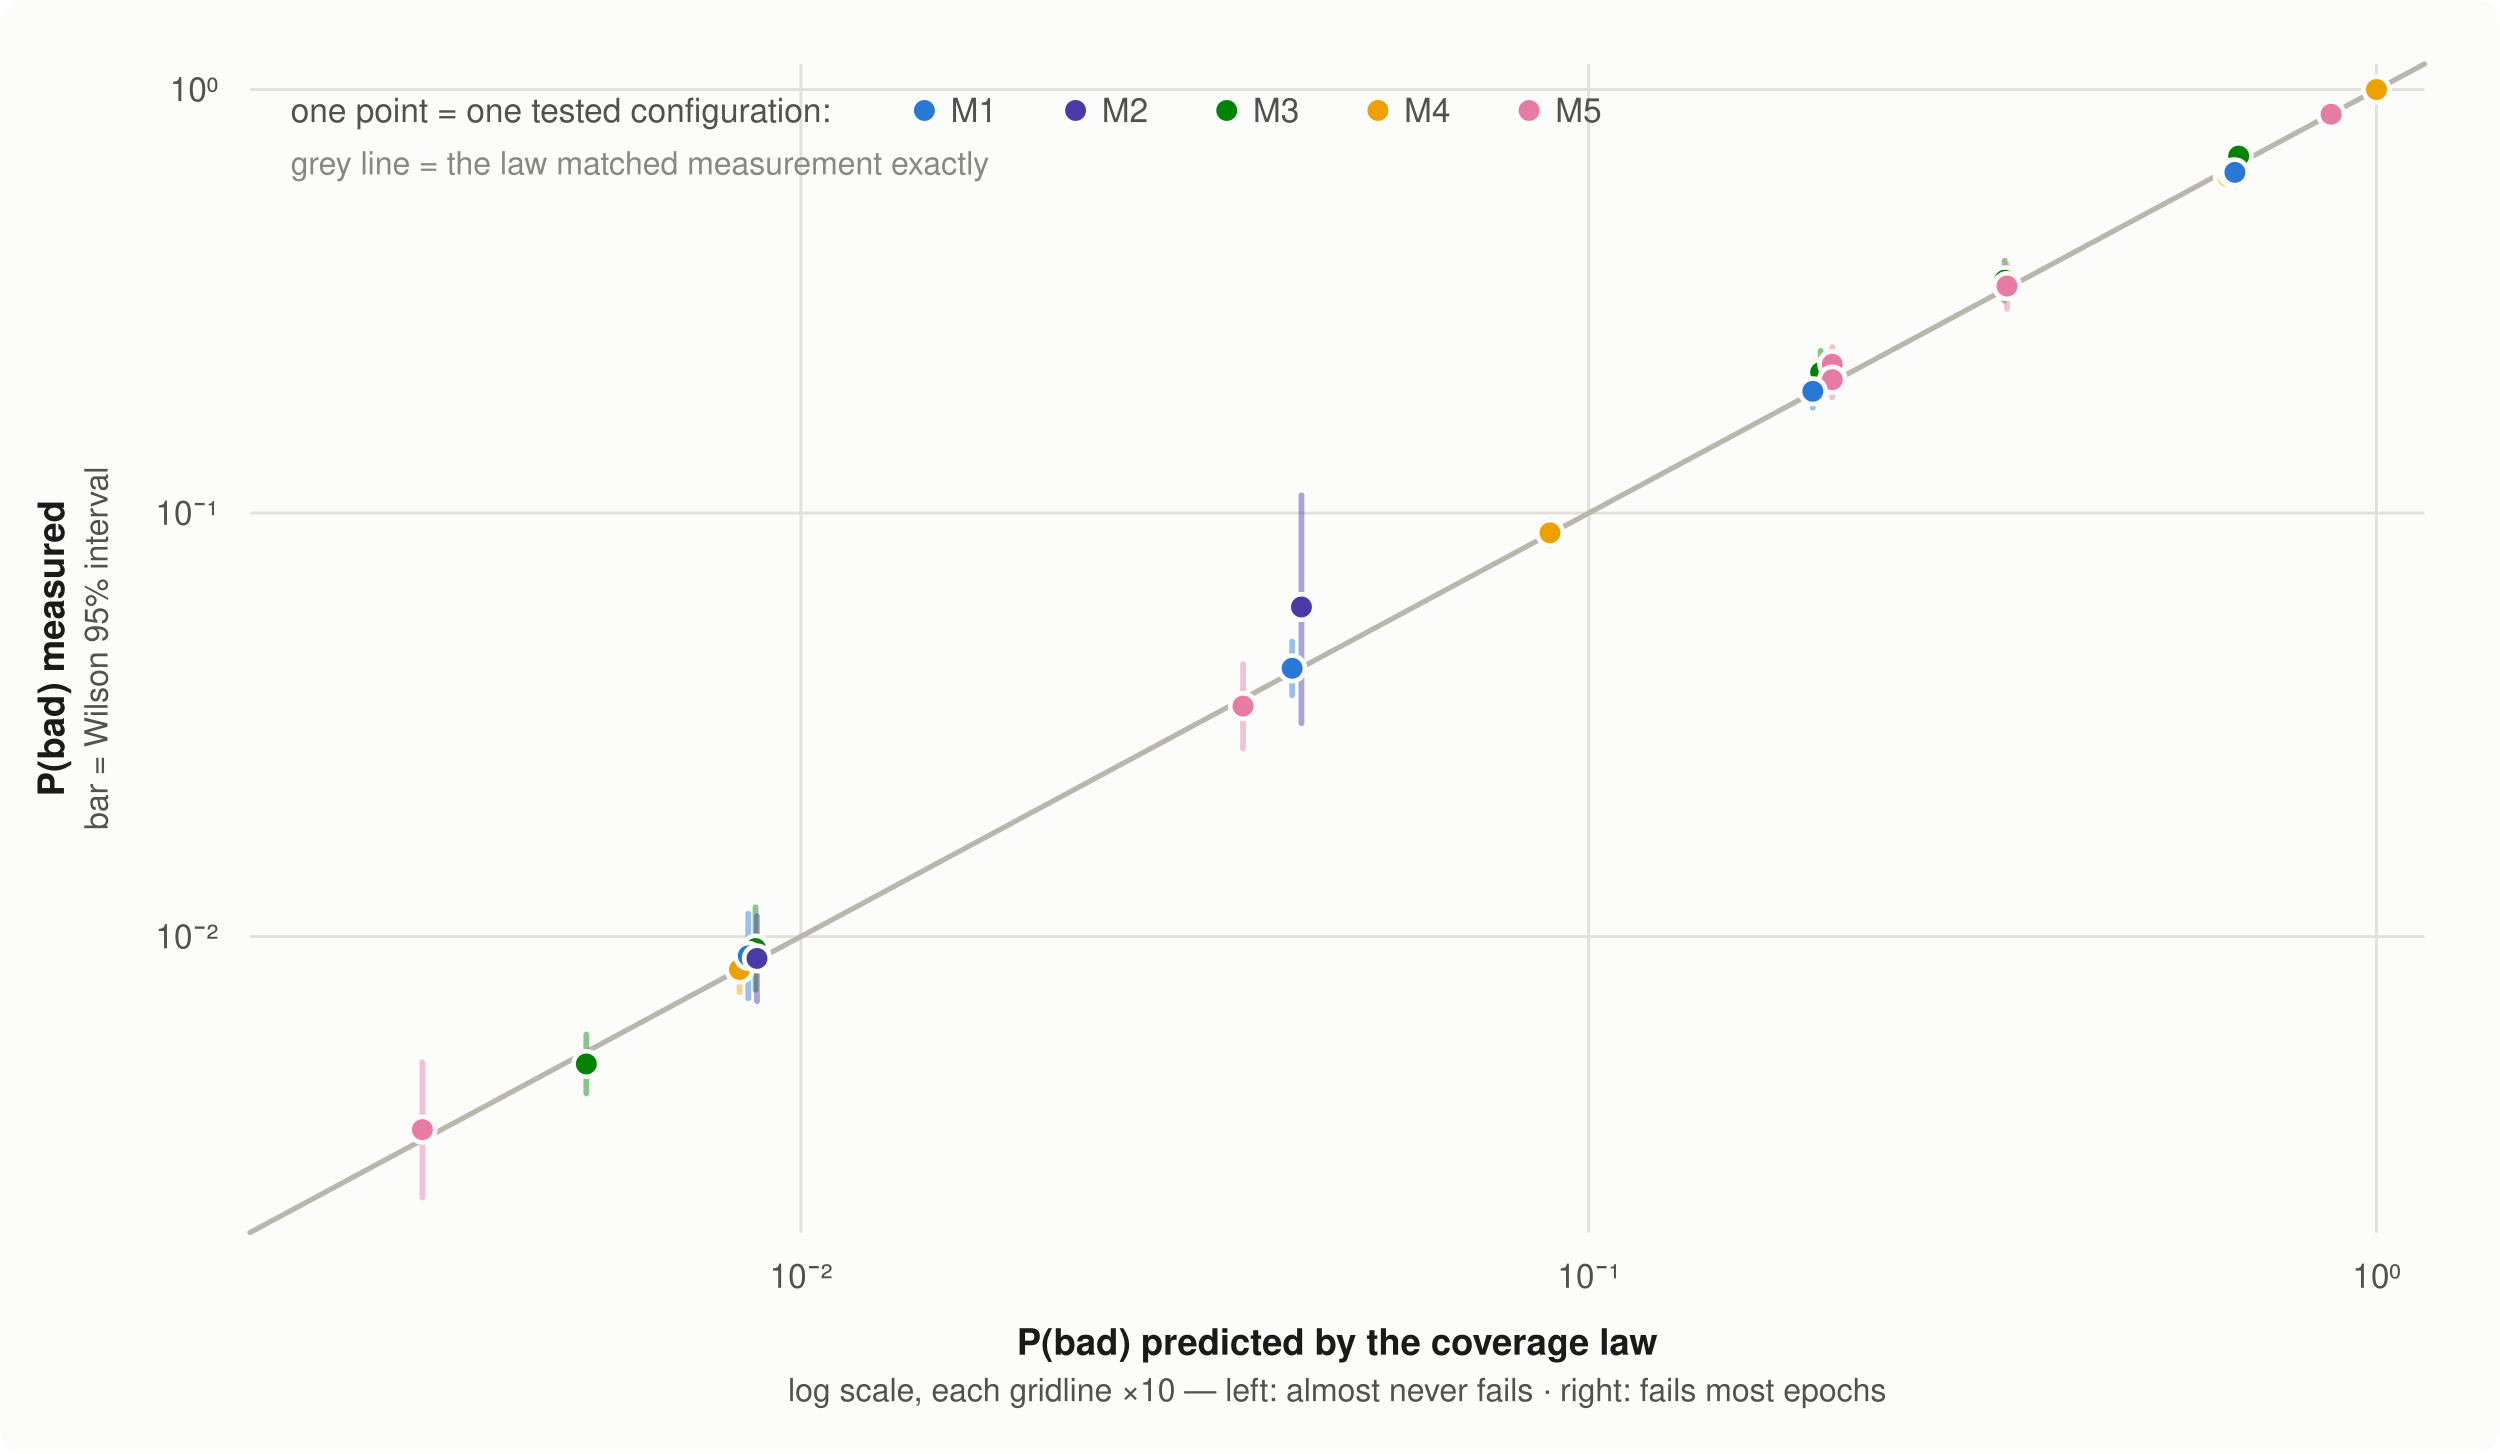
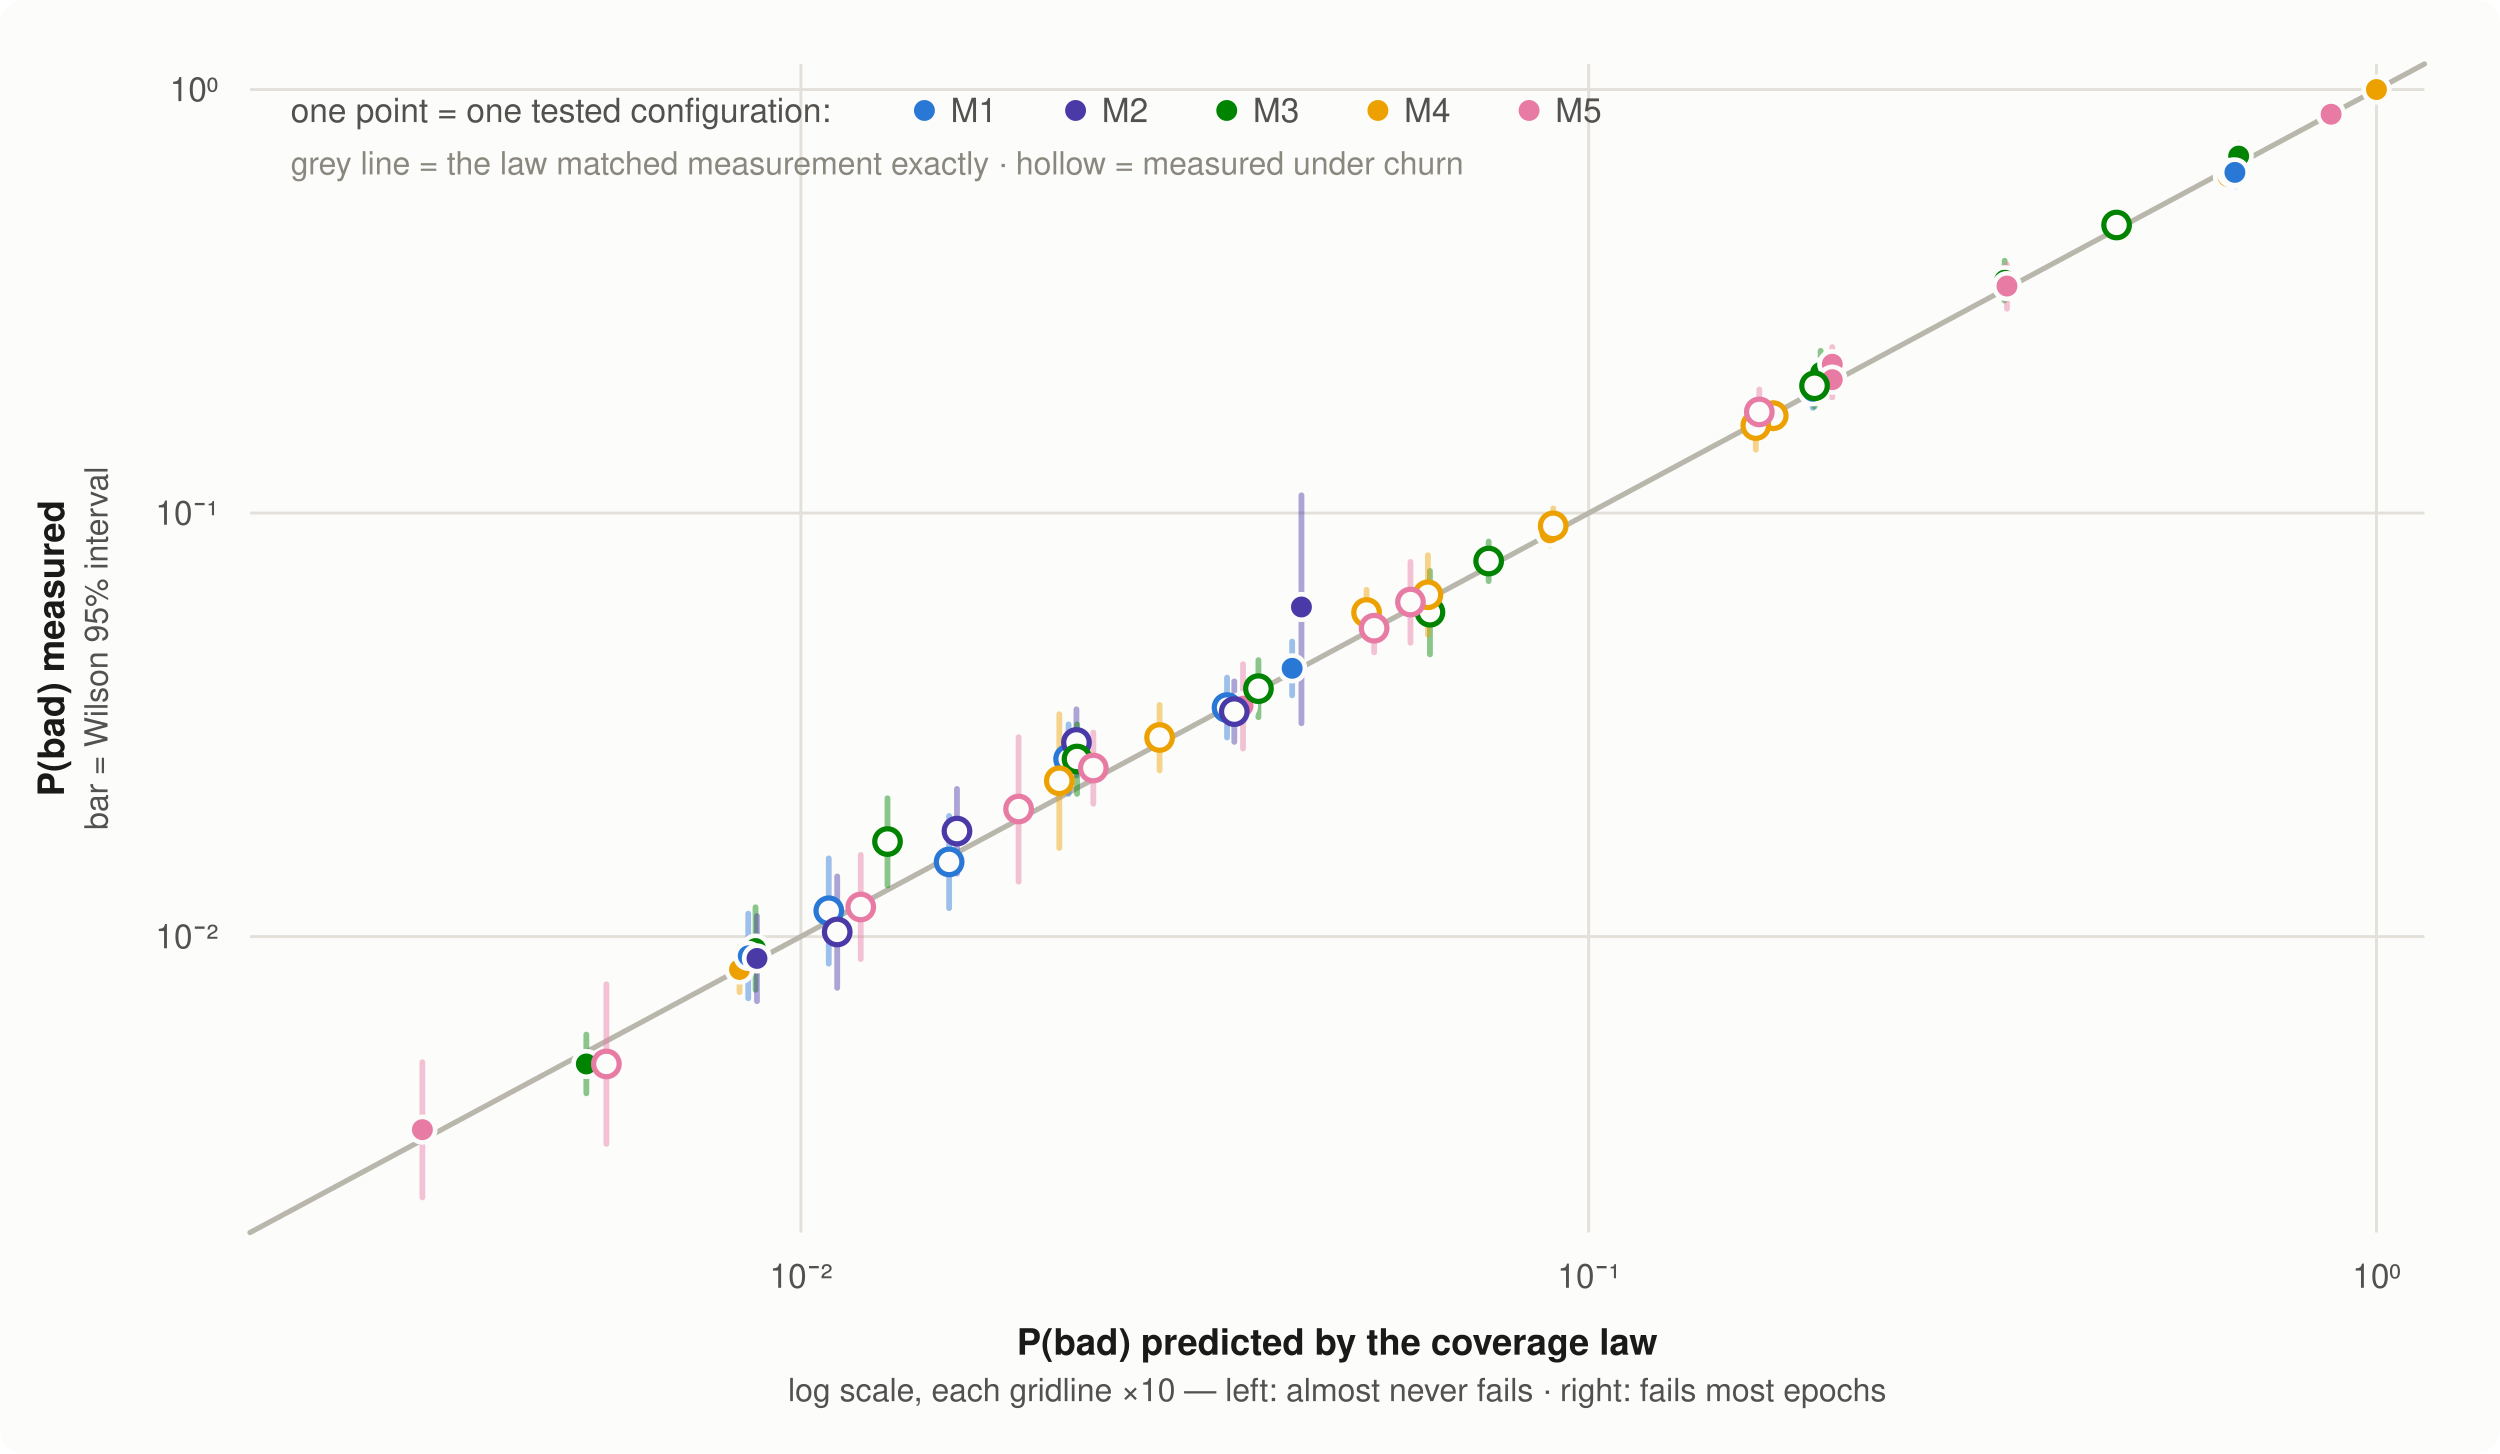
<svg xmlns="http://www.w3.org/2000/svg" viewBox="0 0 860 500" width="860" height="500" role="img" aria-labelledby="t d">
  <rect width="860" height="500" rx="8" fill="#fcfcfb" />
  <line x1="275.5" y1="22.0" x2="275.5" y2="424.0" stroke="#e2e0d8" stroke-width="1.0" />
  <line x1="86.0" y1="322.2" x2="834.0" y2="322.2" stroke="#e2e0d8" stroke-width="1.0" />
  <text x="275.5" y="443.0" font-size="11.5" fill="#52514e" font-family="-apple-system,BlinkMacSystemFont,Segoe UI,Helvetica,Arial,sans-serif" text-anchor="middle">10⁻²</text>
  <text x="75.0" y="326.2" font-size="11.5" fill="#52514e" font-family="-apple-system,BlinkMacSystemFont,Segoe UI,Helvetica,Arial,sans-serif" text-anchor="end">10⁻²</text>
  <line x1="546.5" y1="22.0" x2="546.5" y2="424.0" stroke="#e2e0d8" stroke-width="1.0" />
  <line x1="86.0" y1="176.5" x2="834.0" y2="176.5" stroke="#e2e0d8" stroke-width="1.0" />
  <text x="546.5" y="443.0" font-size="11.5" fill="#52514e" font-family="-apple-system,BlinkMacSystemFont,Segoe UI,Helvetica,Arial,sans-serif" text-anchor="middle">10⁻¹</text>
  <text x="75.0" y="180.5" font-size="11.5" fill="#52514e" font-family="-apple-system,BlinkMacSystemFont,Segoe UI,Helvetica,Arial,sans-serif" text-anchor="end">10⁻¹</text>
  <line x1="817.5" y1="22.0" x2="817.5" y2="424.0" stroke="#e2e0d8" stroke-width="1.0" />
  <line x1="86.0" y1="30.8" x2="834.0" y2="30.8" stroke="#e2e0d8" stroke-width="1.0" />
  <text x="817.5" y="443.0" font-size="11.5" fill="#52514e" font-family="-apple-system,BlinkMacSystemFont,Segoe UI,Helvetica,Arial,sans-serif" text-anchor="middle">10⁰</text>
  <text x="75.0" y="34.8" font-size="11.5" fill="#52514e" font-family="-apple-system,BlinkMacSystemFont,Segoe UI,Helvetica,Arial,sans-serif" text-anchor="end">10⁰</text>
  <line x1="86.0" y1="424.0" x2="834.0" y2="22.0" stroke="#b9b6ab" stroke-width="1.8" stroke-linecap="round" />
  <line x1="689.6" y1="103.4" x2="689.6" y2="89.7" stroke="#008300" stroke-width="2.0" stroke-linecap="round" opacity="0.45" />
  <line x1="626.3" y1="135.7" x2="626.3" y2="120.7" stroke="#008300" stroke-width="2.0" stroke-linecap="round" opacity="0.45" />
  <line x1="770.1" y1="58.8" x2="770.1" y2="49.4" stroke="#008300" stroke-width="2.0" stroke-linecap="round" opacity="0.45" />
  <line x1="259.9" y1="340.5" x2="259.9" y2="312.1" stroke="#008300" stroke-width="2.0" stroke-linecap="round" opacity="0.45" />
  <line x1="201.7" y1="376.1" x2="201.7" y2="355.9" stroke="#008300" stroke-width="2.0" stroke-linecap="round" opacity="0.45" />
  <line x1="817.5" y1="32.0" x2="817.5" y2="30.8" stroke="#eda100" stroke-width="2.0" stroke-linecap="round" opacity="0.45" />
  <line x1="766.4" y1="63.8" x2="766.4" y2="57.8" stroke="#eda100" stroke-width="2.0" stroke-linecap="round" opacity="0.45" />
  <line x1="533.2" y1="187.7" x2="533.2" y2="178.9" stroke="#eda100" stroke-width="2.0" stroke-linecap="round" opacity="0.45" />
  <line x1="254.4" y1="341.3" x2="254.4" y2="325.7" stroke="#eda100" stroke-width="2.0" stroke-linecap="round" opacity="0.45" />
  <line x1="690.4" y1="106.2" x2="690.4" y2="91.0" stroke="#e87ba4" stroke-width="2.0" stroke-linecap="round" opacity="0.45" />
  <line x1="630.3" y1="136.7" x2="630.3" y2="124.2" stroke="#e87ba4" stroke-width="2.0" stroke-linecap="round" opacity="0.45" />
  <line x1="630.3" y1="131.3" x2="630.3" y2="119.4" stroke="#e87ba4" stroke-width="2.0" stroke-linecap="round" opacity="0.45" />
  <line x1="630.3" y1="133.7" x2="630.3" y2="127.5" stroke="#e87ba4" stroke-width="2.0" stroke-linecap="round" opacity="0.45" />
  <line x1="427.6" y1="257.5" x2="427.6" y2="228.5" stroke="#e87ba4" stroke-width="2.0" stroke-linecap="round" opacity="0.45" />
  <line x1="145.3" y1="411.9" x2="145.3" y2="365.4" stroke="#e87ba4" stroke-width="2.0" stroke-linecap="round" opacity="0.45" />
  <line x1="801.9" y1="43.2" x2="801.9" y2="36.5" stroke="#e87ba4" stroke-width="2.0" stroke-linecap="round" opacity="0.45" />
  <line x1="767.7" y1="62.5" x2="767.7" y2="56.5" stroke="#2a78d6" stroke-width="2.0" stroke-linecap="round" opacity="0.45" />
  <line x1="623.6" y1="140.3" x2="623.6" y2="129.0" stroke="#2a78d6" stroke-width="2.0" stroke-linecap="round" opacity="0.45" />
  <line x1="768.8" y1="64.3" x2="768.8" y2="55.0" stroke="#2a78d6" stroke-width="2.0" stroke-linecap="round" opacity="0.45" />
  <line x1="444.5" y1="239.2" x2="444.5" y2="220.7" stroke="#2a78d6" stroke-width="2.0" stroke-linecap="round" opacity="0.45" />
  <line x1="257.4" y1="343.4" x2="257.4" y2="314.3" stroke="#2a78d6" stroke-width="2.0" stroke-linecap="round" opacity="0.45" />
  <line x1="260.4" y1="344.4" x2="260.4" y2="315.1" stroke="#4a3aa7" stroke-width="2.0" stroke-linecap="round" opacity="0.45" />
  <line x1="447.7" y1="248.8" x2="447.7" y2="170.4" stroke="#4a3aa7" stroke-width="2.0" stroke-linecap="round" opacity="0.45" />
+   <line x1="285.1" y1="331.5" x2="285.1" y2="295.3" stroke="#2a78d6" stroke-width="2.0" stroke-linecap="round" opacity="0.45" />
+   <line x1="326.5" y1="312.4" x2="326.5" y2="280.7" stroke="#2a78d6" stroke-width="2.0" stroke-linecap="round" opacity="0.45" />
+   <line x1="367.6" y1="273.1" x2="367.6" y2="249.2" stroke="#2a78d6" stroke-width="2.0" stroke-linecap="round" opacity="0.45" />
+   <line x1="422.1" y1="253.7" x2="422.1" y2="233.1" stroke="#2a78d6" stroke-width="2.0" stroke-linecap="round" opacity="0.45" />
+   <line x1="288.0" y1="339.8" x2="288.0" y2="301.5" stroke="#4a3aa7" stroke-width="2.0" stroke-linecap="round" opacity="0.45" />
+   <line x1="329.2" y1="300.5" x2="329.2" y2="271.4" stroke="#4a3aa7" stroke-width="2.0" stroke-linecap="round" opacity="0.45" />
+   <line x1="370.3" y1="266.8" x2="370.3" y2="244.0" stroke="#4a3aa7" stroke-width="2.0" stroke-linecap="round" opacity="0.45" />
+   <line x1="424.6" y1="255.2" x2="424.6" y2="234.4" stroke="#4a3aa7" stroke-width="2.0" stroke-linecap="round" opacity="0.45" />
+   <line x1="305.3" y1="304.6" x2="305.3" y2="274.6" stroke="#008300" stroke-width="2.0" stroke-linecap="round" opacity="0.45" />
+   <line x1="370.5" y1="273.1" x2="370.5" y2="249.2" stroke="#008300" stroke-width="2.0" stroke-linecap="round" opacity="0.45" />
+   <line x1="432.9" y1="246.7" x2="432.9" y2="227.1" stroke="#008300" stroke-width="2.0" stroke-linecap="round" opacity="0.45" />
+   <line x1="512.1" y1="199.9" x2="512.1" y2="186.3" stroke="#008300" stroke-width="2.0" stroke-linecap="round" opacity="0.45" />
+   <line x1="398.9" y1="265.0" x2="398.9" y2="242.5" stroke="#eda100" stroke-width="2.0" stroke-linecap="round" opacity="0.45" />
+   <line x1="470.1" y1="218.6" x2="470.1" y2="202.9" stroke="#eda100" stroke-width="2.0" stroke-linecap="round" opacity="0.45" />
+   <line x1="534.3" y1="187.1" x2="534.3" y2="174.9" stroke="#eda100" stroke-width="2.0" stroke-linecap="round" opacity="0.45" />
+   <line x1="610.0" y1="147.4" x2="610.0" y2="138.7" stroke="#eda100" stroke-width="2.0" stroke-linecap="round" opacity="0.45" />
+   <line x1="208.6" y1="393.5" x2="208.6" y2="338.6" stroke="#e87ba4" stroke-width="2.0" stroke-linecap="round" opacity="0.45" />
+   <line x1="296.1" y1="329.9" x2="296.1" y2="294.1" stroke="#e87ba4" stroke-width="2.0" stroke-linecap="round" opacity="0.45" />
+   <line x1="376.1" y1="276.5" x2="376.1" y2="252.0" stroke="#e87ba4" stroke-width="2.0" stroke-linecap="round" opacity="0.45" />
+   <line x1="472.7" y1="224.4" x2="472.7" y2="207.9" stroke="#e87ba4" stroke-width="2.0" stroke-linecap="round" opacity="0.45" />
+   <line x1="491.9" y1="225.1" x2="491.9" y2="196.4" stroke="#008300" stroke-width="2.0" stroke-linecap="round" opacity="0.45" />
+   <line x1="624.2" y1="139.9" x2="624.2" y2="125.6" stroke="#008300" stroke-width="2.0" stroke-linecap="round" opacity="0.45" />
+   <line x1="728.1" y1="81.2" x2="728.1" y2="73.8" stroke="#008300" stroke-width="2.0" stroke-linecap="round" opacity="0.45" />
+   <line x1="364.4" y1="291.7" x2="364.4" y2="245.7" stroke="#eda100" stroke-width="2.0" stroke-linecap="round" opacity="0.45" />
+   <line x1="491.2" y1="218.3" x2="491.2" y2="191.0" stroke="#eda100" stroke-width="2.0" stroke-linecap="round" opacity="0.45" />
+   <line x1="604.0" y1="154.7" x2="604.0" y2="138.4" stroke="#eda100" stroke-width="2.0" stroke-linecap="round" opacity="0.45" />
+   <line x1="350.4" y1="303.3" x2="350.4" y2="253.6" stroke="#e87ba4" stroke-width="2.0" stroke-linecap="round" opacity="0.45" />
+   <line x1="485.2" y1="221.1" x2="485.2" y2="193.3" stroke="#e87ba4" stroke-width="2.0" stroke-linecap="round" opacity="0.45" />
+   <line x1="605.2" y1="149.6" x2="605.2" y2="134.0" stroke="#e87ba4" stroke-width="2.0" stroke-linecap="round" opacity="0.45" />
  <circle cx="689.6" cy="96.4" r="4.4" fill="#008300" stroke="#fcfcfb" stroke-width="1.6" />
  <circle cx="626.3" cy="128.1" r="4.4" fill="#008300" stroke="#fcfcfb" stroke-width="1.6" />
  <circle cx="770.1" cy="53.7" r="4.4" fill="#008300" stroke="#fcfcfb" stroke-width="1.6" />
  <circle cx="259.9" cy="326.3" r="4.4" fill="#008300" stroke="#fcfcfb" stroke-width="1.6" />
  <circle cx="201.7" cy="366.0" r="4.4" fill="#008300" stroke="#fcfcfb" stroke-width="1.6" />
  <circle cx="817.5" cy="30.8" r="4.4" fill="#eda100" stroke="#fcfcfb" stroke-width="1.6" />
  <circle cx="766.4" cy="60.7" r="4.4" fill="#eda100" stroke="#fcfcfb" stroke-width="1.6" />
  <circle cx="533.2" cy="183.3" r="4.4" fill="#eda100" stroke="#fcfcfb" stroke-width="1.6" />
  <circle cx="254.4" cy="333.5" r="4.4" fill="#eda100" stroke="#fcfcfb" stroke-width="1.6" />
  <circle cx="690.4" cy="98.4" r="4.4" fill="#e87ba4" stroke="#fcfcfb" stroke-width="1.6" />
  <circle cx="630.3" cy="130.4" r="4.4" fill="#e87ba4" stroke="#fcfcfb" stroke-width="1.6" />
  <circle cx="630.3" cy="125.3" r="4.4" fill="#e87ba4" stroke="#fcfcfb" stroke-width="1.6" />
  <circle cx="630.3" cy="130.6" r="4.4" fill="#e87ba4" stroke="#fcfcfb" stroke-width="1.6" />
  <circle cx="427.6" cy="242.9" r="4.4" fill="#e87ba4" stroke="#fcfcfb" stroke-width="1.6" />
  <circle cx="145.3" cy="388.6" r="4.4" fill="#e87ba4" stroke="#fcfcfb" stroke-width="1.6" />
  <circle cx="801.9" cy="39.3" r="4.4" fill="#e87ba4" stroke="#fcfcfb" stroke-width="1.6" />
  <circle cx="767.7" cy="59.4" r="4.4" fill="#2a78d6" stroke="#fcfcfb" stroke-width="1.6" />
  <circle cx="623.6" cy="134.6" r="4.4" fill="#2a78d6" stroke="#fcfcfb" stroke-width="1.6" />
  <circle cx="768.8" cy="59.3" r="4.4" fill="#2a78d6" stroke="#fcfcfb" stroke-width="1.6" />
  <circle cx="444.5" cy="229.9" r="4.4" fill="#2a78d6" stroke="#fcfcfb" stroke-width="1.6" />
  <circle cx="257.4" cy="328.8" r="4.4" fill="#2a78d6" stroke="#fcfcfb" stroke-width="1.6" />
  <circle cx="260.4" cy="329.7" r="4.4" fill="#4a3aa7" stroke="#fcfcfb" stroke-width="1.6" />
  <circle cx="447.7" cy="208.8" r="4.4" fill="#4a3aa7" stroke="#fcfcfb" stroke-width="1.6" />
+   <circle cx="285.1" cy="313.3" r="4.4" fill="#fcfcfb" stroke="#2a78d6" stroke-width="1.8" />
+   <circle cx="326.5" cy="296.5" r="4.4" fill="#fcfcfb" stroke="#2a78d6" stroke-width="1.8" />
+   <circle cx="367.6" cy="261.1" r="4.4" fill="#fcfcfb" stroke="#2a78d6" stroke-width="1.8" />
+   <circle cx="422.1" cy="243.4" r="4.4" fill="#fcfcfb" stroke="#2a78d6" stroke-width="1.8" />
+   <circle cx="288.0" cy="320.6" r="4.4" fill="#fcfcfb" stroke="#4a3aa7" stroke-width="1.8" />
+   <circle cx="329.2" cy="285.9" r="4.4" fill="#fcfcfb" stroke="#4a3aa7" stroke-width="1.8" />
+   <circle cx="370.3" cy="255.4" r="4.4" fill="#fcfcfb" stroke="#4a3aa7" stroke-width="1.8" />
+   <circle cx="424.6" cy="244.8" r="4.4" fill="#fcfcfb" stroke="#4a3aa7" stroke-width="1.8" />
+   <circle cx="305.3" cy="289.5" r="4.4" fill="#fcfcfb" stroke="#008300" stroke-width="1.8" />
+   <circle cx="370.5" cy="261.1" r="4.4" fill="#fcfcfb" stroke="#008300" stroke-width="1.8" />
+   <circle cx="432.9" cy="236.9" r="4.4" fill="#fcfcfb" stroke="#008300" stroke-width="1.8" />
+   <circle cx="512.1" cy="193.0" r="4.4" fill="#fcfcfb" stroke="#008300" stroke-width="1.8" />
+   <circle cx="398.9" cy="253.7" r="4.4" fill="#fcfcfb" stroke="#eda100" stroke-width="1.8" />
+   <circle cx="470.1" cy="210.7" r="4.4" fill="#fcfcfb" stroke="#eda100" stroke-width="1.8" />
+   <circle cx="534.3" cy="180.9" r="4.4" fill="#fcfcfb" stroke="#eda100" stroke-width="1.8" />
+   <circle cx="610.0" cy="143.0" r="4.4" fill="#fcfcfb" stroke="#eda100" stroke-width="1.8" />
+   <circle cx="208.6" cy="366.0" r="4.4" fill="#fcfcfb" stroke="#e87ba4" stroke-width="1.8" />
+   <circle cx="296.1" cy="312.0" r="4.4" fill="#fcfcfb" stroke="#e87ba4" stroke-width="1.8" />
+   <circle cx="376.1" cy="264.2" r="4.4" fill="#fcfcfb" stroke="#e87ba4" stroke-width="1.8" />
+   <circle cx="472.7" cy="216.1" r="4.4" fill="#fcfcfb" stroke="#e87ba4" stroke-width="1.8" />
+   <circle cx="491.9" cy="210.6" r="4.4" fill="#fcfcfb" stroke="#008300" stroke-width="1.8" />
+   <circle cx="624.2" cy="132.7" r="4.4" fill="#fcfcfb" stroke="#008300" stroke-width="1.8" />
+   <circle cx="728.1" cy="77.4" r="4.4" fill="#fcfcfb" stroke="#008300" stroke-width="1.8" />
+   <circle cx="364.4" cy="268.6" r="4.4" fill="#fcfcfb" stroke="#eda100" stroke-width="1.8" />
+   <circle cx="491.2" cy="204.6" r="4.4" fill="#fcfcfb" stroke="#eda100" stroke-width="1.8" />
+   <circle cx="604.0" cy="146.4" r="4.4" fill="#fcfcfb" stroke="#eda100" stroke-width="1.8" />
+   <circle cx="350.4" cy="278.3" r="4.4" fill="#fcfcfb" stroke="#e87ba4" stroke-width="1.8" />
+   <circle cx="485.2" cy="207.1" r="4.4" fill="#fcfcfb" stroke="#e87ba4" stroke-width="1.8" />
+   <circle cx="605.2" cy="141.7" r="4.4" fill="#fcfcfb" stroke="#e87ba4" stroke-width="1.8" />
  <text x="460.0" y="466.0" font-size="12.5" fill="#1a1a19" font-family="-apple-system,BlinkMacSystemFont,Segoe UI,Helvetica,Arial,sans-serif" text-anchor="middle" font-weight="600">P(bad) predicted by the coverage law</text>
  <text x="460.0" y="482.0" font-size="11" fill="#52514e" font-family="-apple-system,BlinkMacSystemFont,Segoe UI,Helvetica,Arial,sans-serif" text-anchor="middle">log scale, each gridline ×10 — left: almost never fails · right: fails most epochs</text>
  <text x="0" y="0" transform="translate(22,223.0) rotate(-90)" text-anchor="middle" font-size="12.5" font-weight="600" fill="#1a1a19" font-family="-apple-system,BlinkMacSystemFont,Segoe UI,Helvetica,Arial,sans-serif">P(bad) measured</text>
  <text x="0" y="0" transform="translate(37,223.0) rotate(-90)" text-anchor="middle" font-size="11" fill="#52514e" font-family="-apple-system,BlinkMacSystemFont,Segoe UI,Helvetica,Arial,sans-serif">bar = Wilson 95% interval</text>
  <text x="100.0" y="42.0" font-size="11.5" fill="#52514e" font-family="-apple-system,BlinkMacSystemFont,Segoe UI,Helvetica,Arial,sans-serif">one point = one tested configuration:</text>
-   <text x="100.0" y="60.0" font-size="11" fill="#8a887e" font-family="-apple-system,BlinkMacSystemFont,Segoe UI,Helvetica,Arial,sans-serif">grey line = the law matched measurement exactly</text>
+   <text x="100.0" y="60.0" font-size="11" fill="#8a887e" font-family="-apple-system,BlinkMacSystemFont,Segoe UI,Helvetica,Arial,sans-serif">grey line = the law matched measurement exactly · hollow = measured under churn</text>
  <circle cx="318.0" cy="38.0" r="4.4" fill="#2a78d6" stroke="#fcfcfb" stroke-width="1.6" />
  <text x="327.0" y="42.0" font-size="11.5" fill="#52514e" font-family="-apple-system,BlinkMacSystemFont,Segoe UI,Helvetica,Arial,sans-serif">M1</text>
  <circle cx="370.0" cy="38.0" r="4.4" fill="#4a3aa7" stroke="#fcfcfb" stroke-width="1.6" />
  <text x="379.0" y="42.0" font-size="11.5" fill="#52514e" font-family="-apple-system,BlinkMacSystemFont,Segoe UI,Helvetica,Arial,sans-serif">M2</text>
  <circle cx="422.0" cy="38.0" r="4.4" fill="#008300" stroke="#fcfcfb" stroke-width="1.6" />
  <text x="431.0" y="42.0" font-size="11.5" fill="#52514e" font-family="-apple-system,BlinkMacSystemFont,Segoe UI,Helvetica,Arial,sans-serif">M3</text>
  <circle cx="474.0" cy="38.0" r="4.4" fill="#eda100" stroke="#fcfcfb" stroke-width="1.6" />
  <text x="483.0" y="42.0" font-size="11.5" fill="#52514e" font-family="-apple-system,BlinkMacSystemFont,Segoe UI,Helvetica,Arial,sans-serif">M4</text>
  <circle cx="526.0" cy="38.0" r="4.4" fill="#e87ba4" stroke="#fcfcfb" stroke-width="1.6" />
  <text x="535.0" y="42.0" font-size="11.5" fill="#52514e" font-family="-apple-system,BlinkMacSystemFont,Segoe UI,Helvetica,Arial,sans-serif">M5</text>
</svg>
